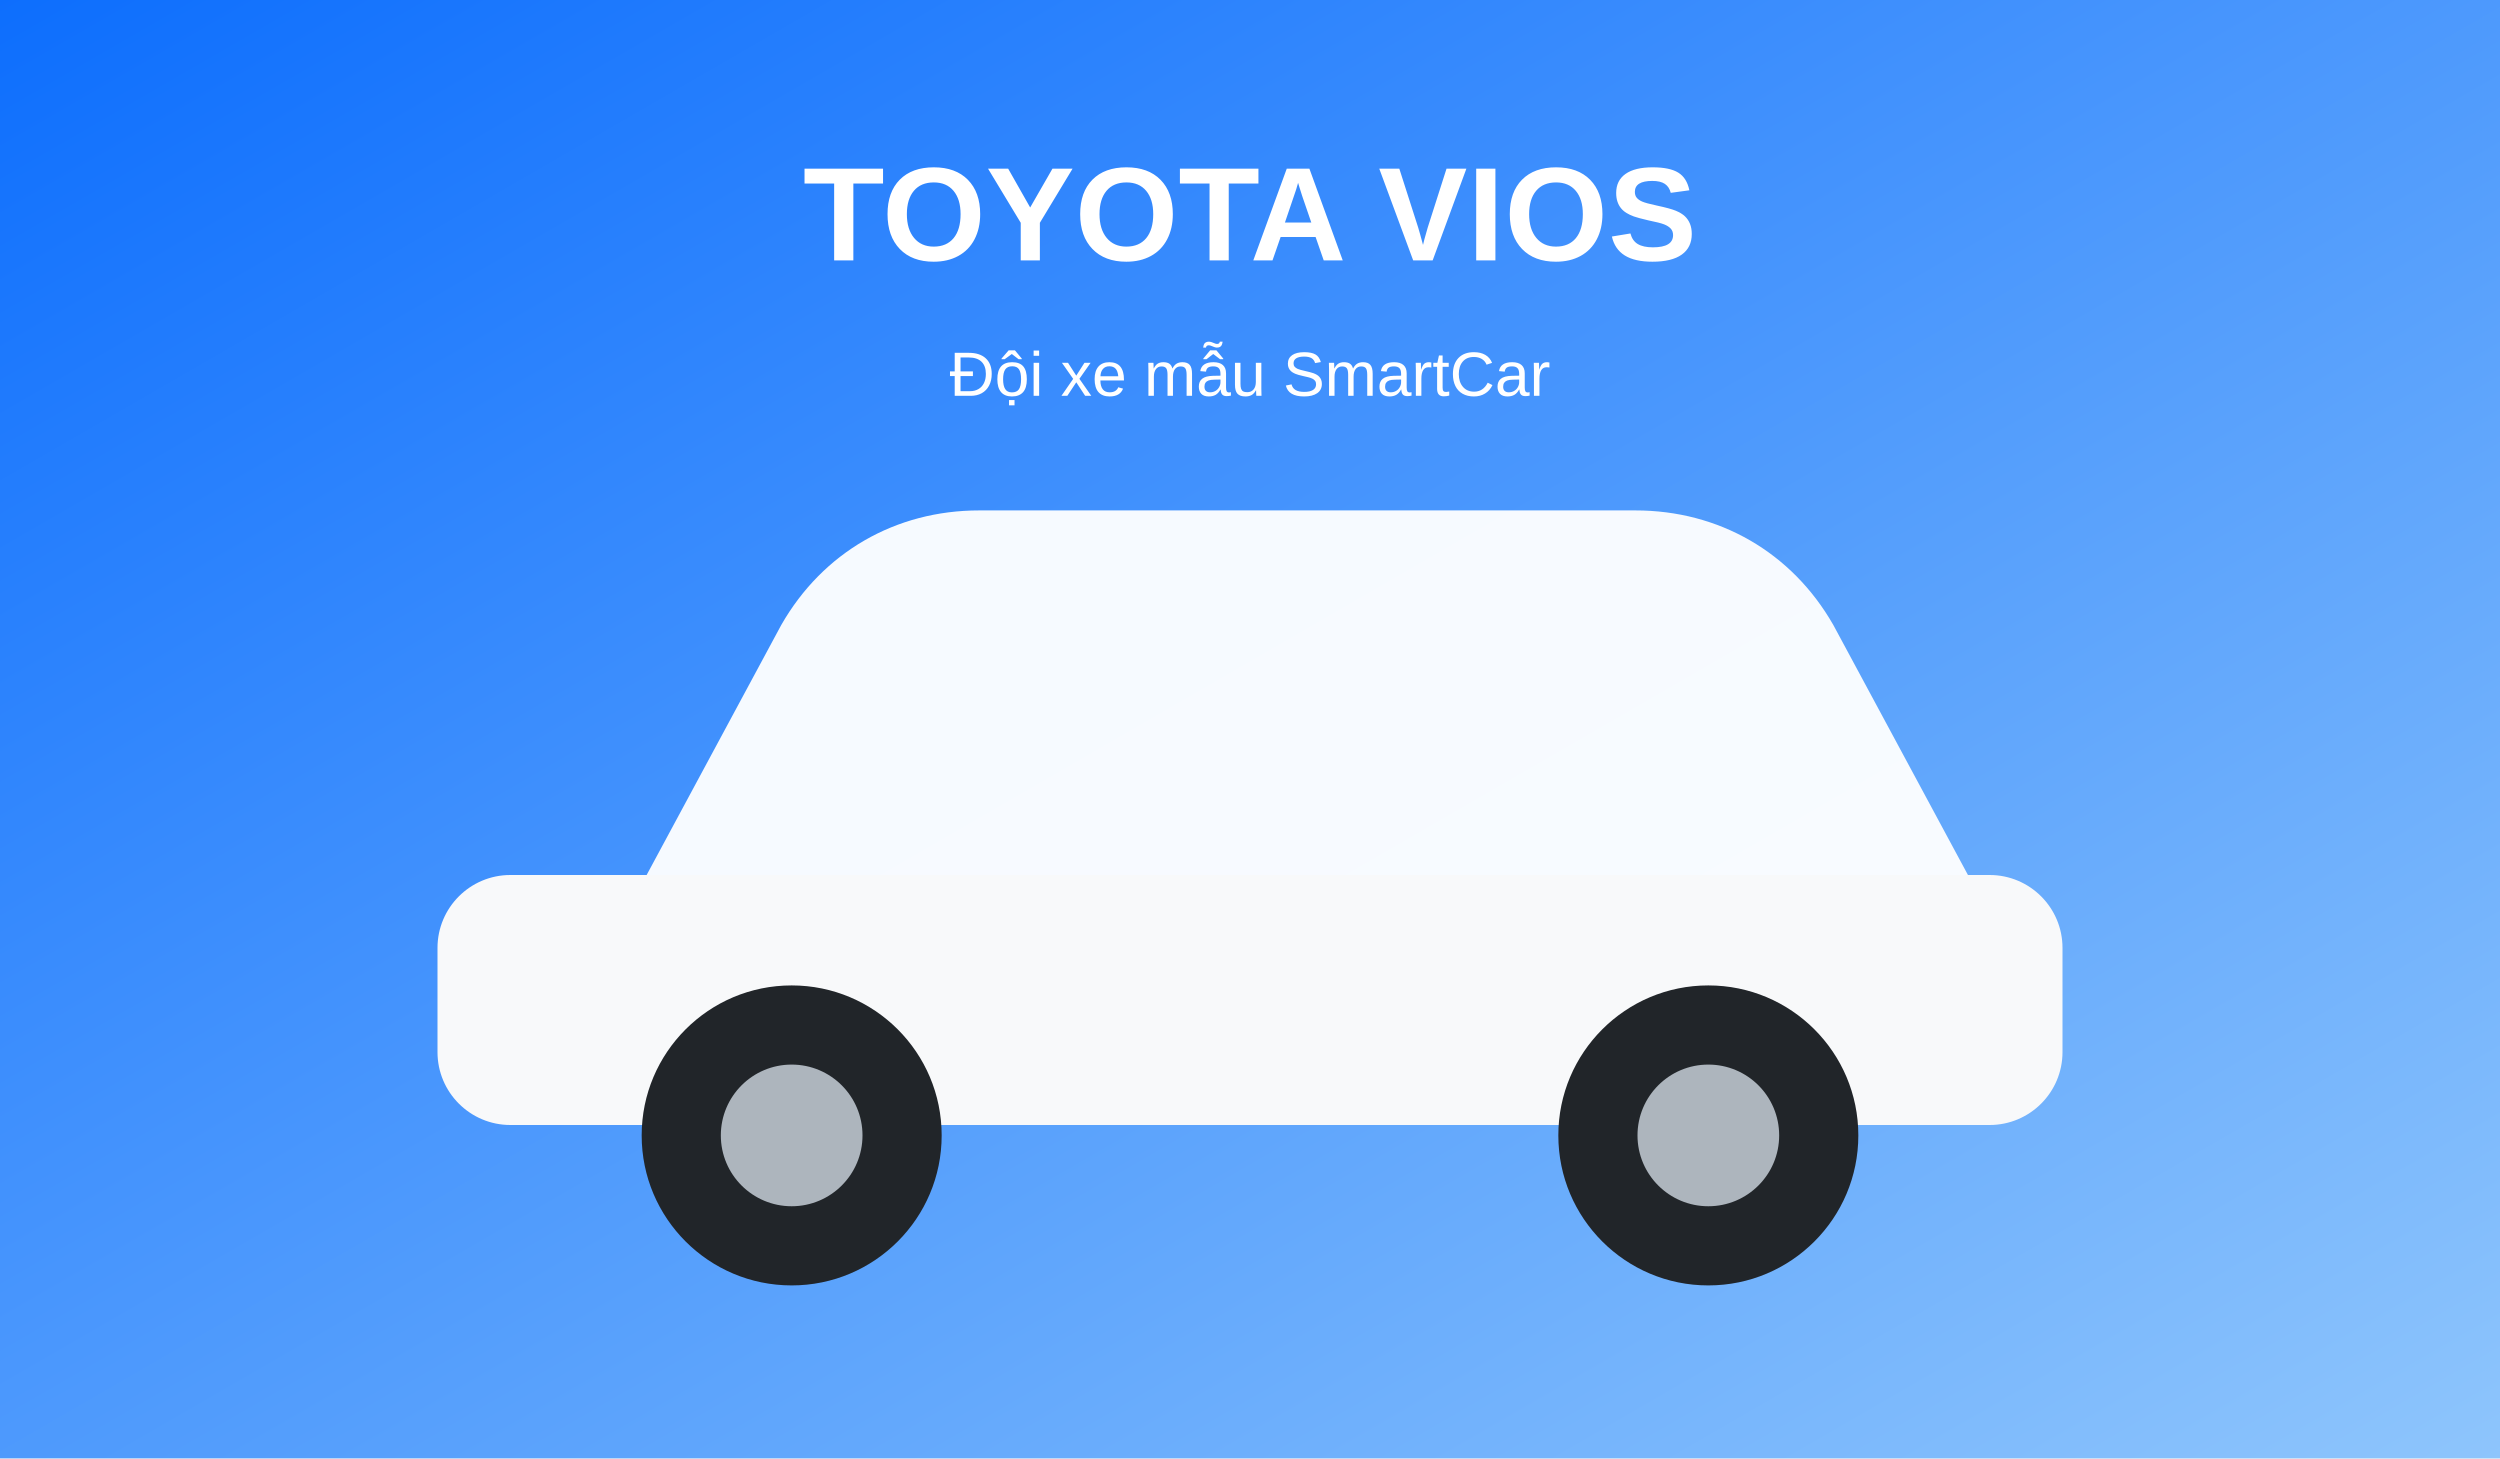
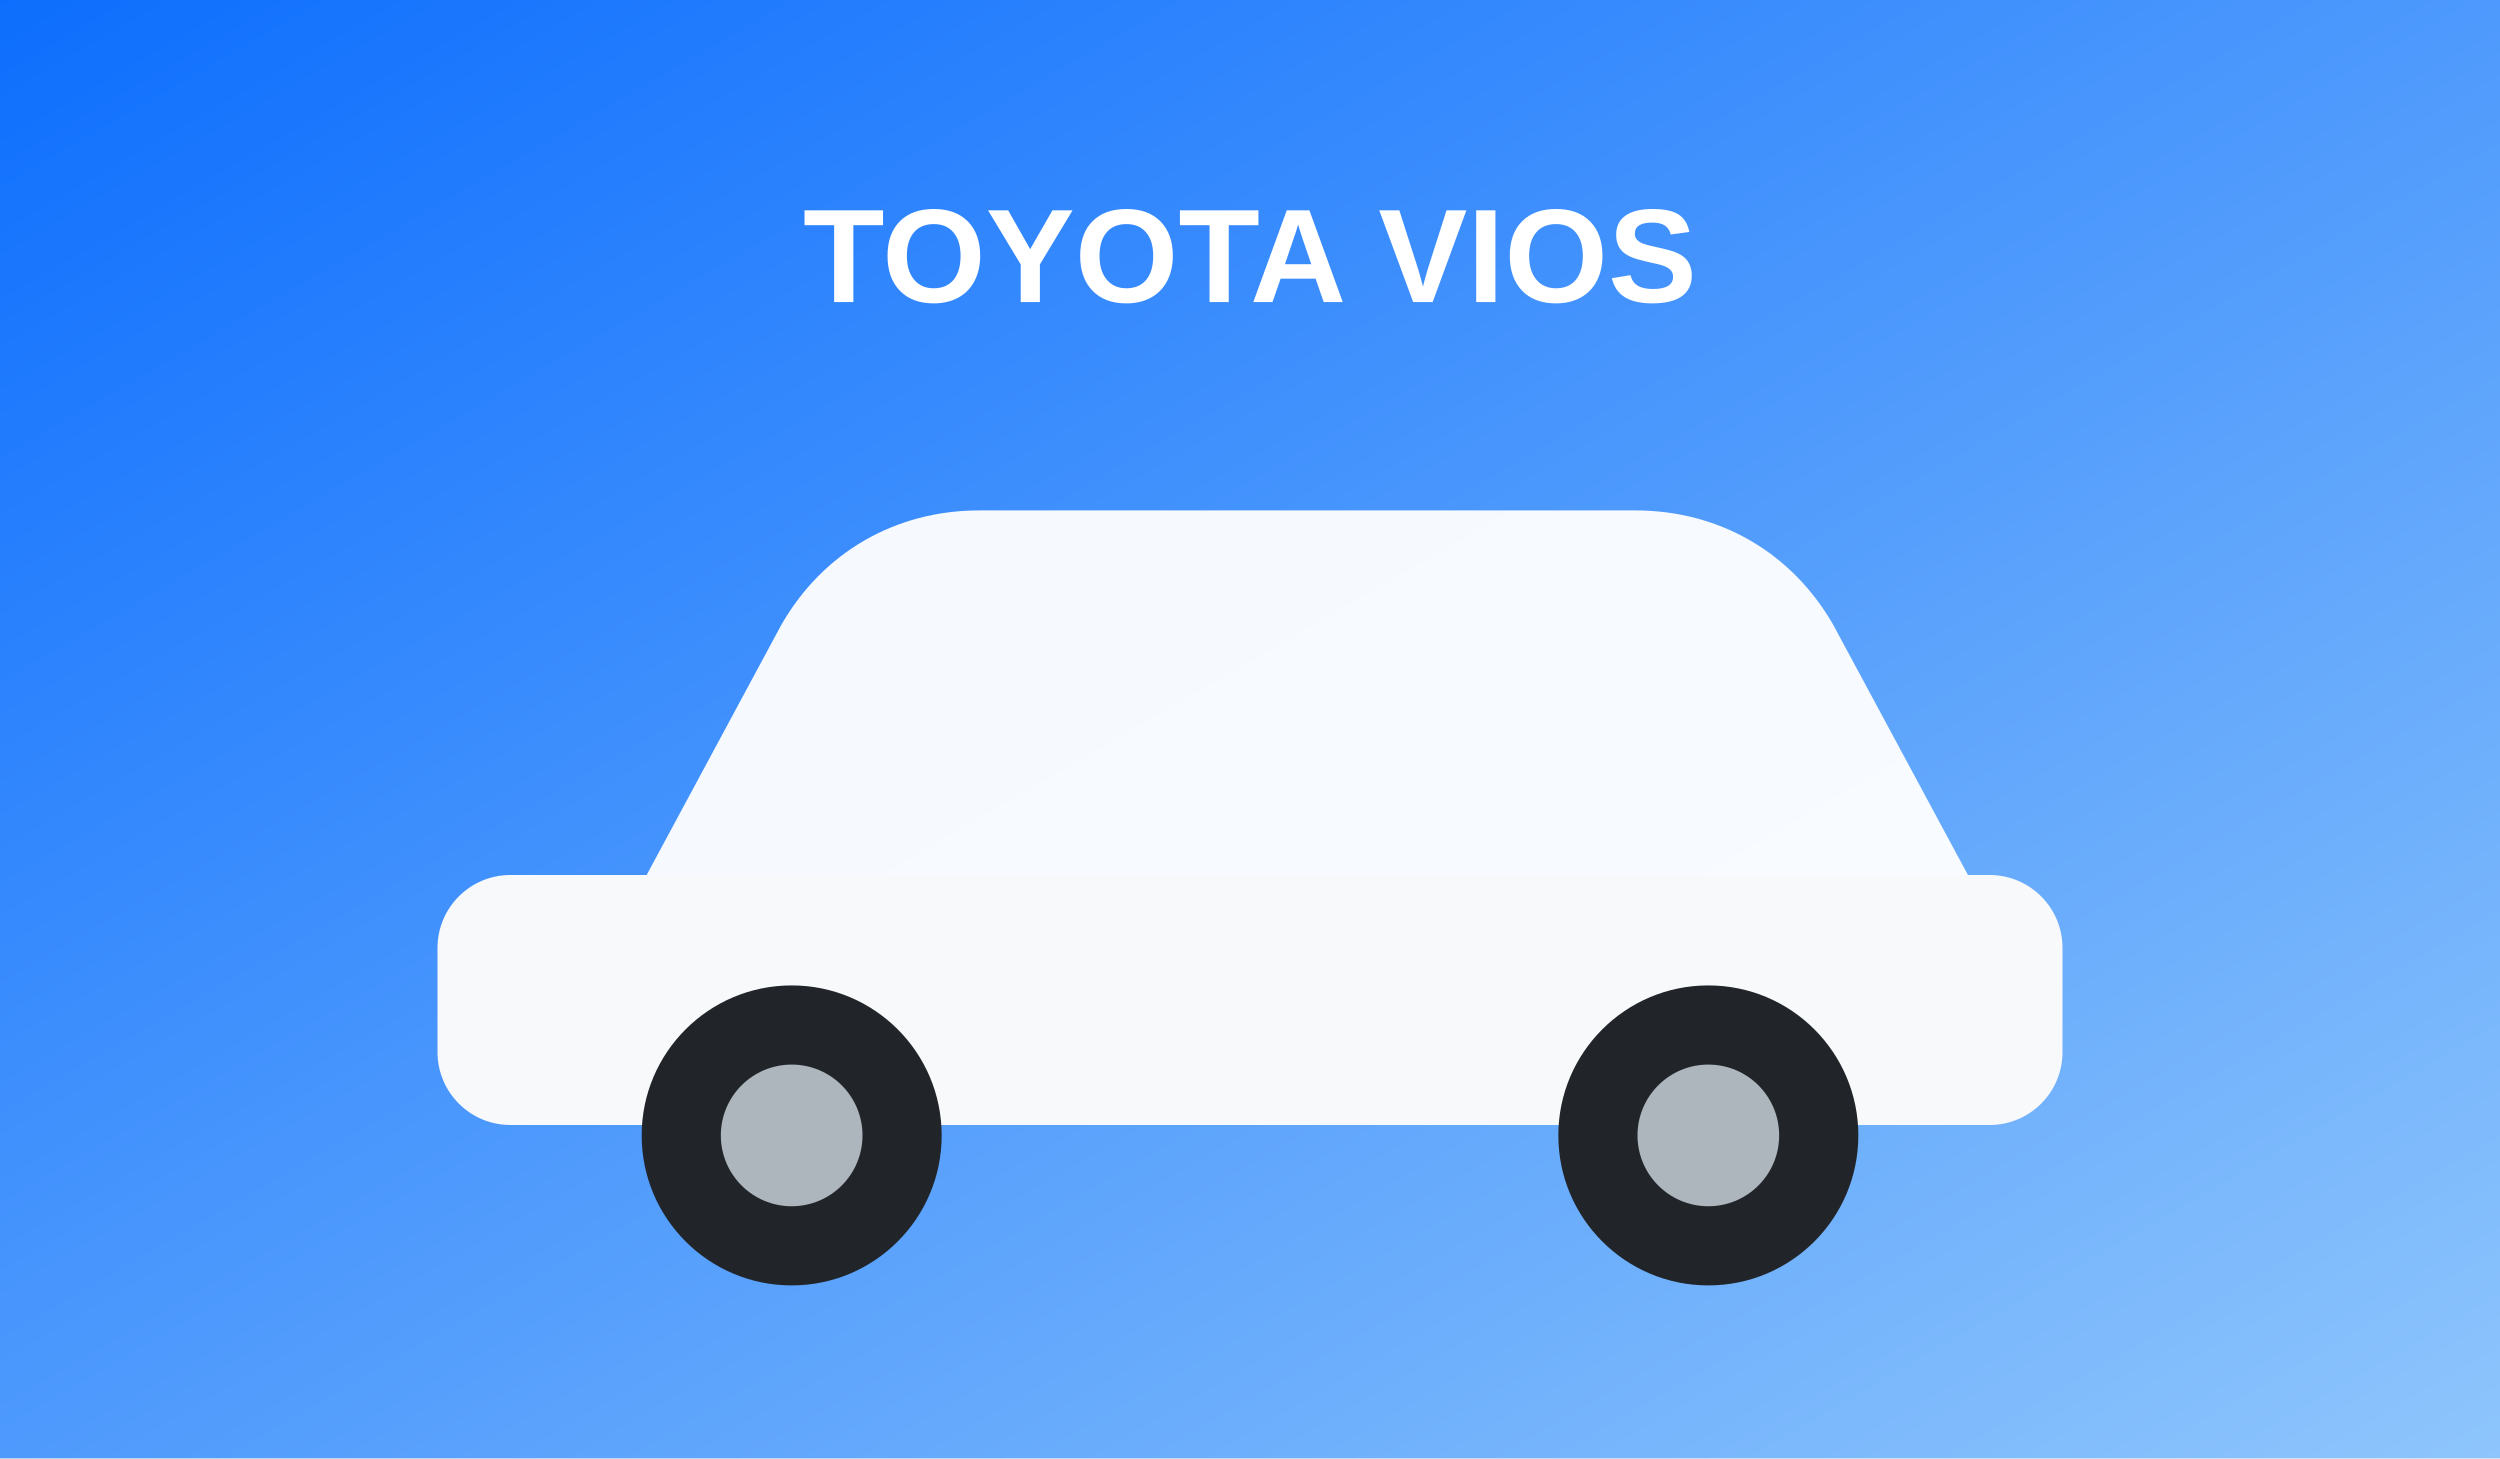
<svg xmlns="http://www.w3.org/2000/svg" viewBox="0 0 1200 700">
  <defs>
    <linearGradient id="g" x1="0" y1="0" x2="1" y2="1">
      <stop stop-color="#0d6efd" />
      <stop offset="1" stop-color="#8ec5fc" />
    </linearGradient>
  </defs>
  <rect width="1200" height="700" fill="url(#g)" />
  <path d="M250 430h700l-70-130c-20-35-55-55-95-55H470c-40 0-75 20-95 55l-70 130z" fill="#fff" opacity=".95" />
  <rect x="210" y="420" width="780" height="120" rx="35" fill="#f8f9fa" />
  <circle cx="380" cy="545" r="72" fill="#212529" />
  <circle cx="820" cy="545" r="72" fill="#212529" />
  <circle cx="380" cy="545" r="34" fill="#adb5bd" />
  <circle cx="820" cy="545" r="34" fill="#adb5bd" />
-   <text x="600" y="125" text-anchor="middle" font-family="Arial" font-size="64" font-weight="700" fill="#fff">TOYOTA VIOS</text>
-   <text x="600" y="190" text-anchor="middle" font-family="Arial" font-size="30" fill="#fff">Đội xe mẫu SmartCar</text>
+   <text x="600" y="145" text-anchor="middle" font-family="Arial" font-size="64" font-weight="700" fill="#fff">TOYOTA VIOS</text>
</svg>
